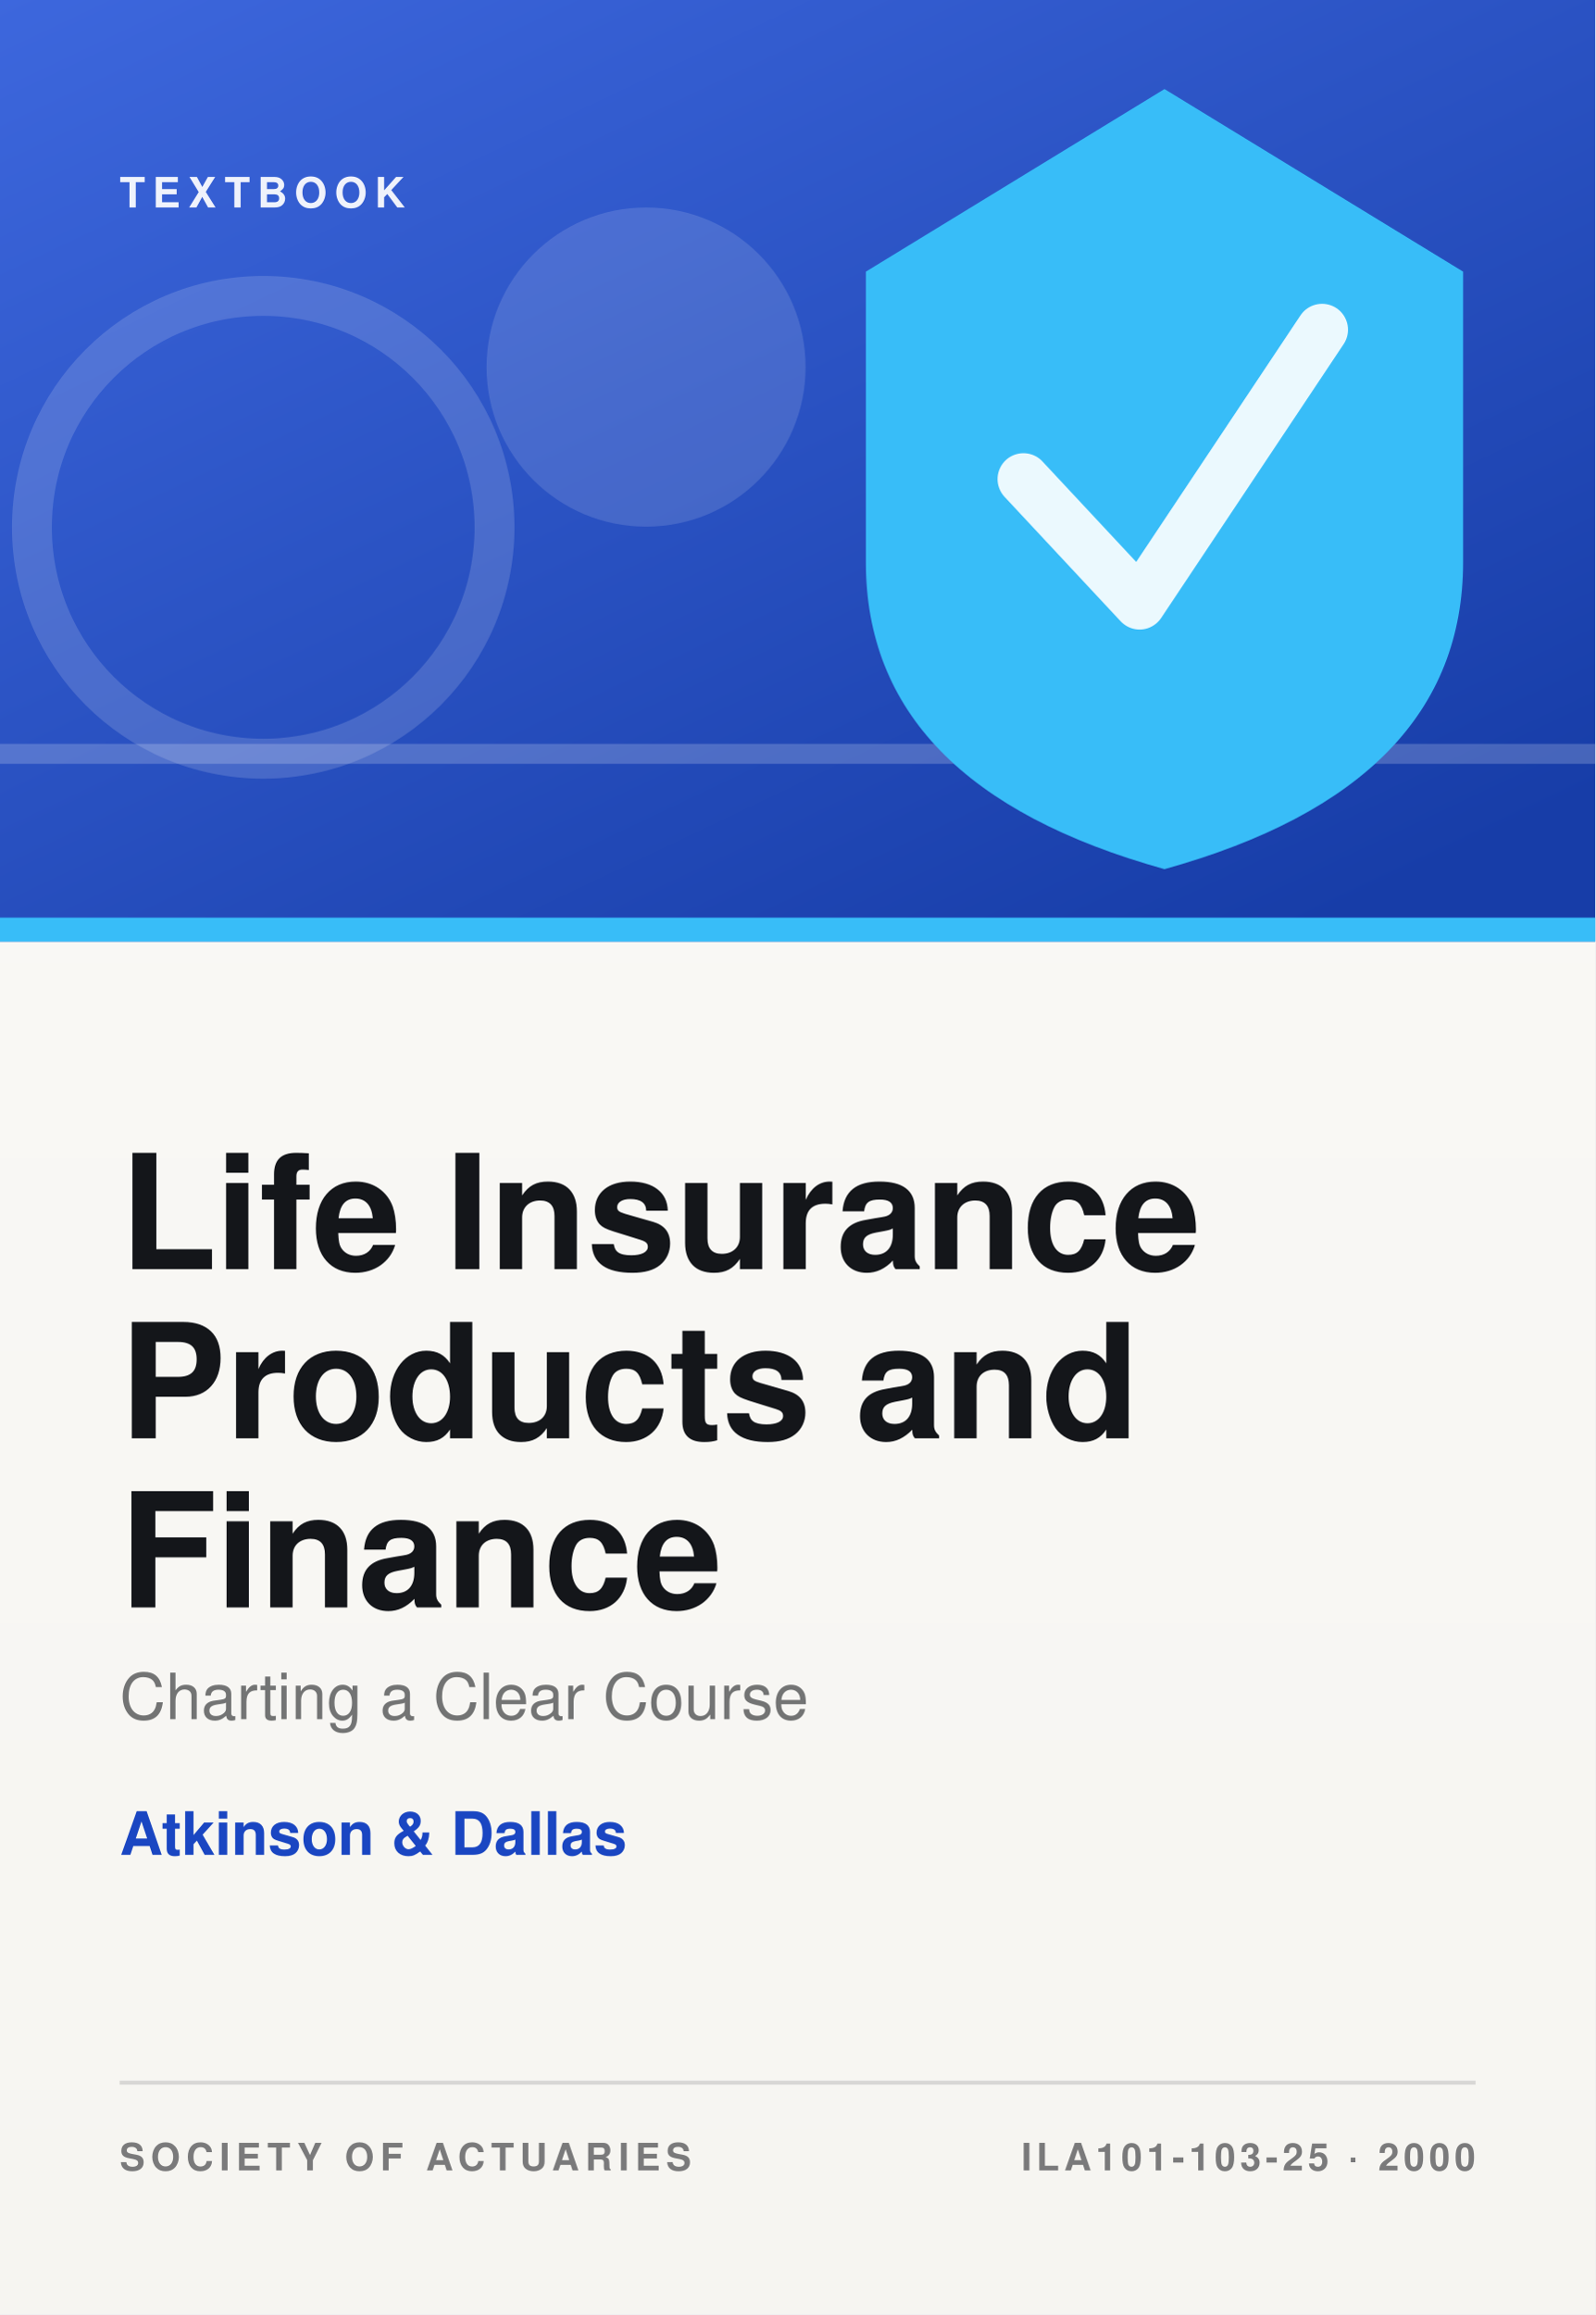
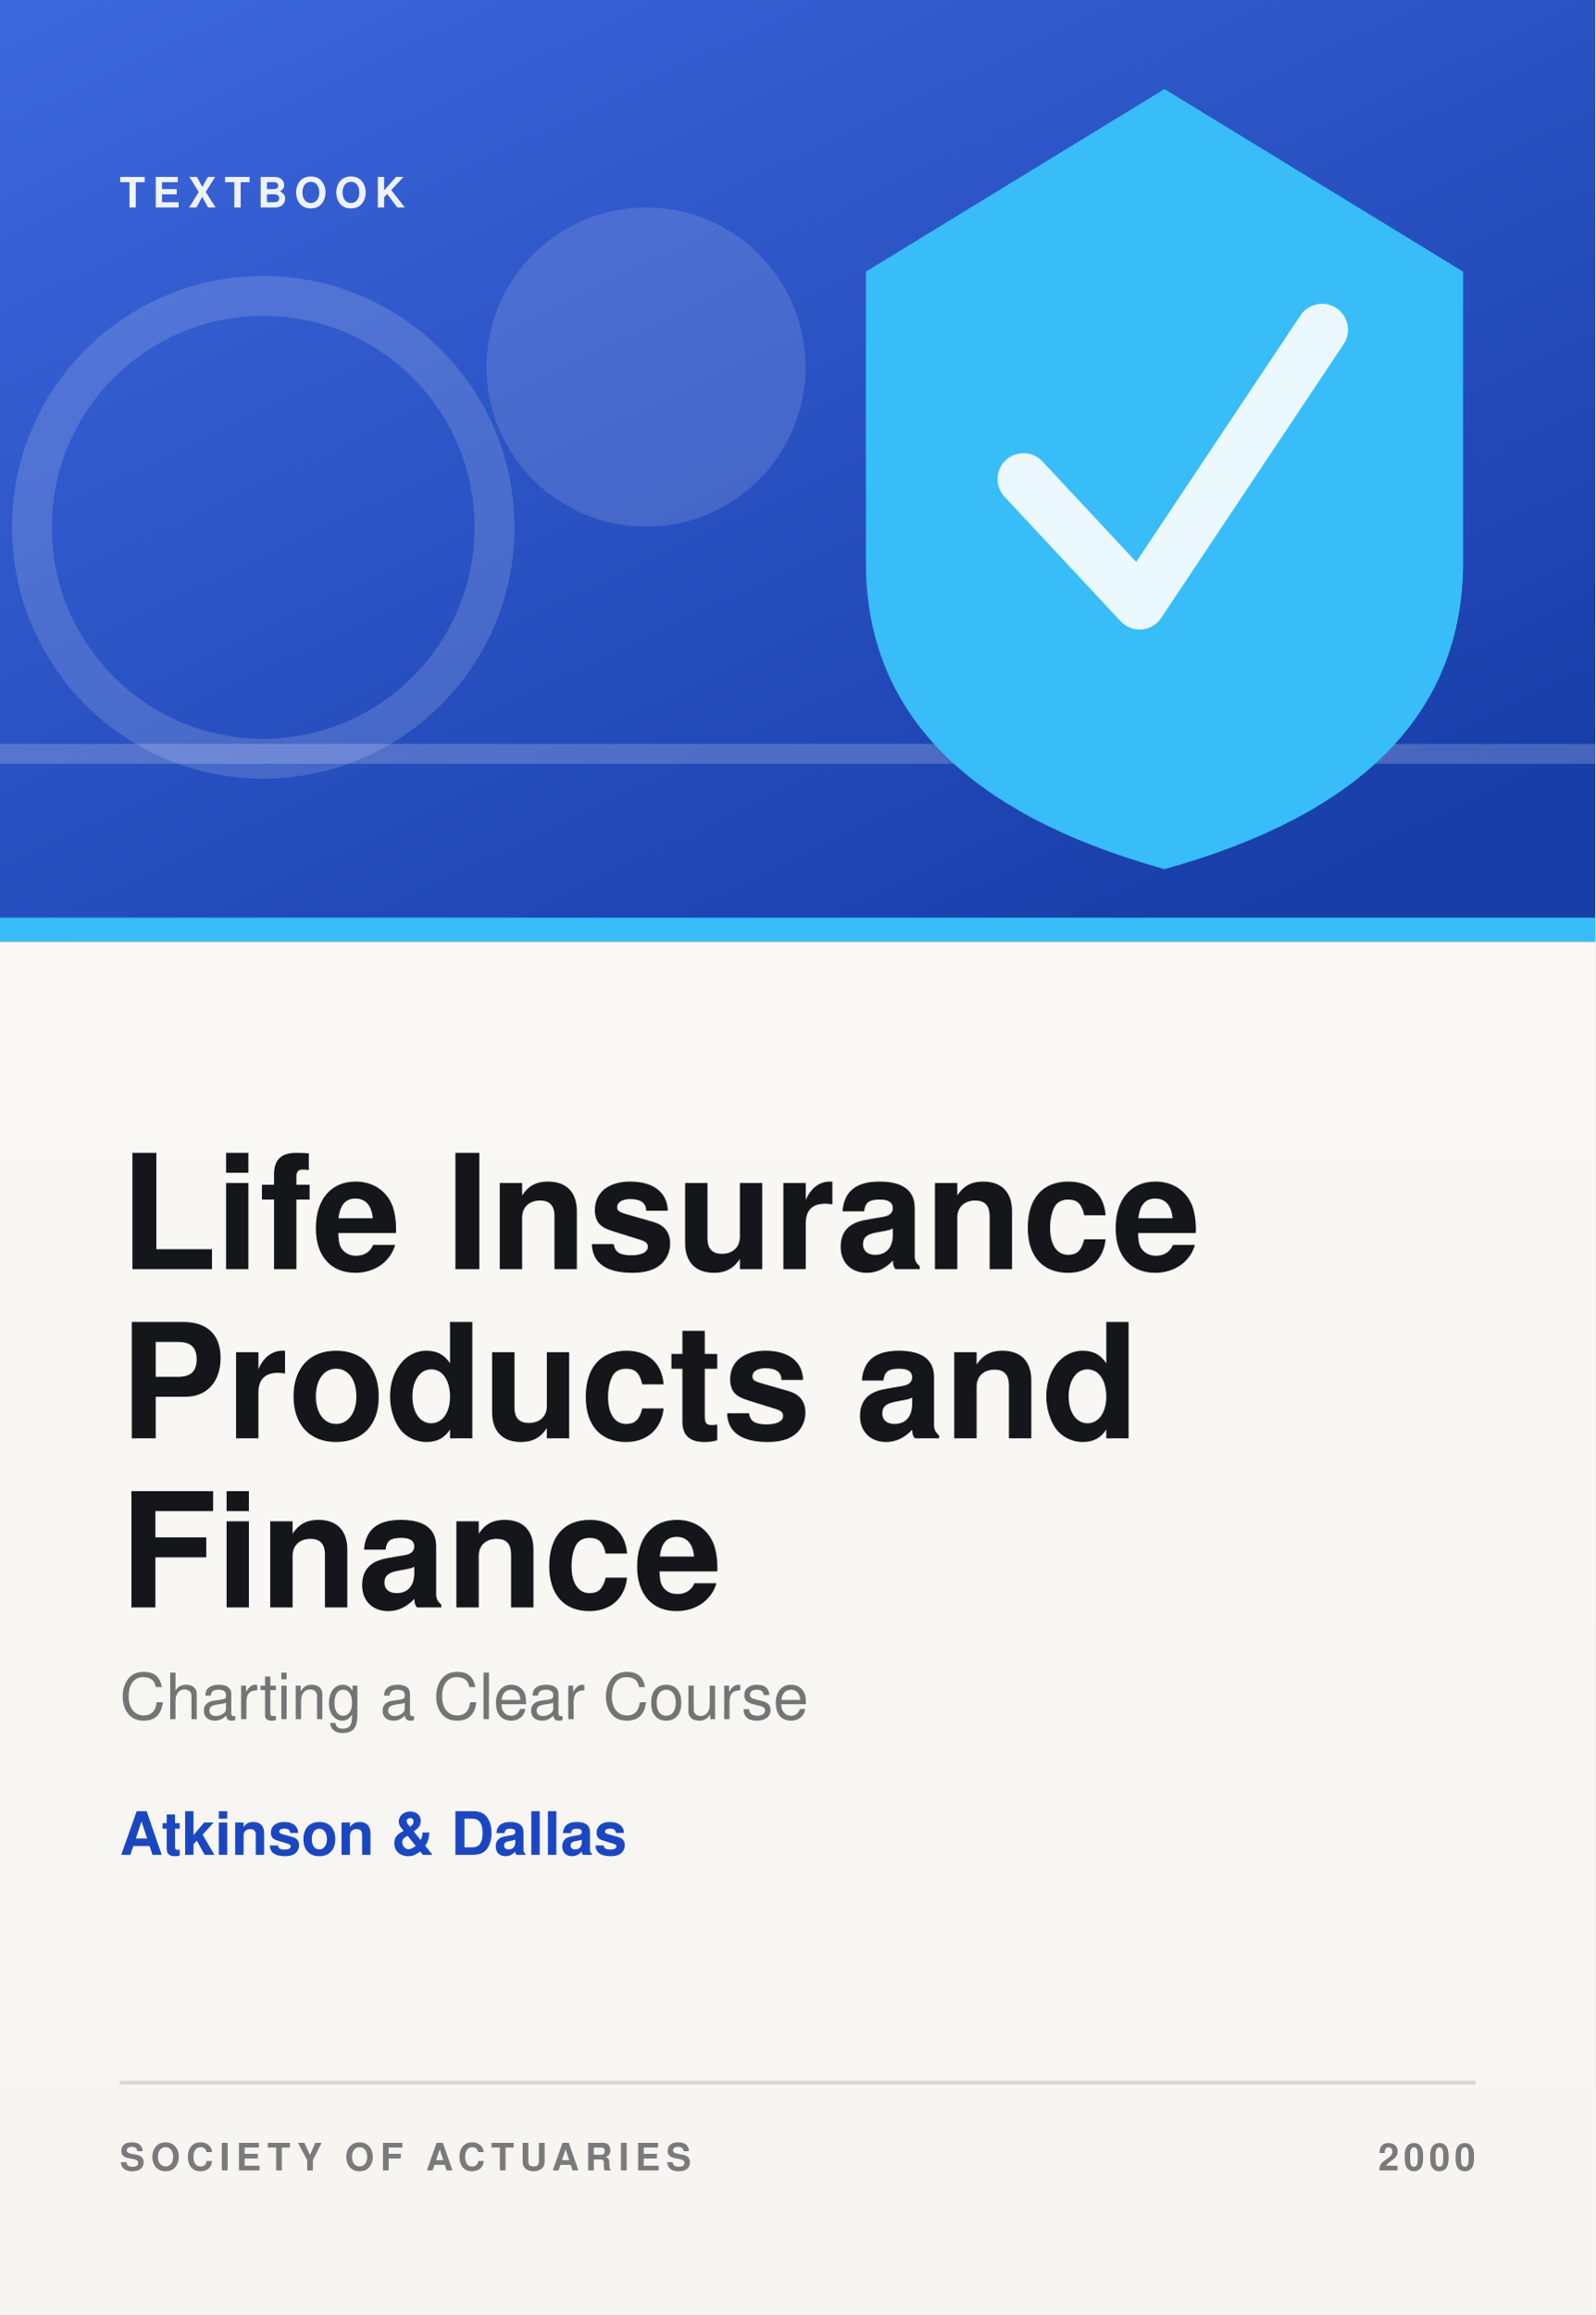
<svg xmlns="http://www.w3.org/2000/svg" viewBox="0 0 400 580" width="400" height="580" role="img" aria-label="Cover of Life Insurance Products and Finance — Atkinson &amp; Dallas — 2000">
  <defs>
    <linearGradient id="band-f687adc" x1="0" y1="0" x2="0.8" y2="1">
      <stop offset="0" stop-color="#3d67dd" />
      <stop offset="1" stop-color="#173da8" />
    </linearGradient>
    <linearGradient id="paper-f687adc" x1="0" y1="0" x2="0" y2="1">
      <stop offset="0" stop-color="#fbfaf7" />
      <stop offset="1" stop-color="#f6f5f1" />
    </linearGradient>
    <clipPath id="crop-f687adc">
      <rect x="0" y="0" width="400" height="236" />
    </clipPath>
  </defs>
  <rect x="0" y="0" width="400" height="580" fill="url(#paper-f687adc)" />
  <g clip-path="url(#crop-f687adc)">
    <rect x="0" y="0" width="400" height="236" fill="url(#band-f687adc)" />
    <circle cx="66" cy="132.16" r="58" fill="none" stroke="#ffffff" stroke-width="10" opacity="0.15" />
    <rect x="0" y="186.44" width="400" height="5" fill="#ffffff" opacity="0.2" />
    <path d="M 292 22.32 L 366.88 68.08 L 366.88 140.88 Q 366.88 197.04 292 217.84 Q 217.12 197.04 217.12 140.88 L 217.12 68.08 Z" fill="#38bdf8" />
    <path d="M 256.64 120.08 L 285.76 151.28 L 331.52 82.64" fill="none" stroke="#ffffff" stroke-width="13" opacity="0.9" stroke-linecap="round" stroke-linejoin="round" />
    <circle cx="162" cy="92" r="40" fill="#ffffff" opacity="0.13" />
  </g>
  <rect x="0" y="230" width="400" height="6" fill="#38bdf8" />
  <text x="30" y="52" font-family="'Helvetica Neue', Helvetica, Arial, sans-serif" font-size="10.5" font-weight="700" fill="#ffffff" text-anchor="start" letter-spacing="1.9" opacity="0.92">TEXTBOOK</text>
  <text x="30" y="318.1" font-family="'Helvetica Neue', Helvetica, Arial, sans-serif" font-size="40" font-weight="700" fill="#14161a" text-anchor="start">Life Insurance</text>
  <text x="30" y="360.5" font-family="'Helvetica Neue', Helvetica, Arial, sans-serif" font-size="40" font-weight="700" fill="#14161a" text-anchor="start">Products and</text>
  <text x="30" y="402.9" font-family="'Helvetica Neue', Helvetica, Arial, sans-serif" font-size="40" font-weight="700" fill="#14161a" text-anchor="start">Finance</text>
  <text x="30" y="430.9" font-family="'Helvetica Neue', Helvetica, Arial, sans-serif" font-size="16" font-weight="400" fill="#737474" text-anchor="start">Charting a Clear Course</text>
  <text x="30" y="464.9" font-family="'Helvetica Neue', Helvetica, Arial, sans-serif" font-size="15" font-weight="600" fill="#1a46c2" text-anchor="start">Atkinson &amp; Dallas</text>
  <line x1="30" y1="522" x2="370" y2="522" stroke="#14161a" stroke-width="1" opacity="0.14" />
  <text x="30" y="544" font-family="'Helvetica Neue', Helvetica, Arial, sans-serif" font-size="9.5" font-weight="700" fill="#7a7a7b" text-anchor="start" letter-spacing="1.5">SOCIETY OF ACTUARIES</text>
-   <text x="370" y="544" font-family="'Helvetica Neue', Helvetica, Arial, sans-serif" font-size="9.5" font-weight="600" fill="#7a7a7b" text-anchor="end" letter-spacing="1.1">ILA101-103-25 · 2000</text>
+   <text x="370" y="544" font-family="'Helvetica Neue', Helvetica, Arial, sans-serif" font-size="9.5" font-weight="600" fill="#7a7a7b" text-anchor="end" letter-spacing="1.1">2000</text>
</svg>
